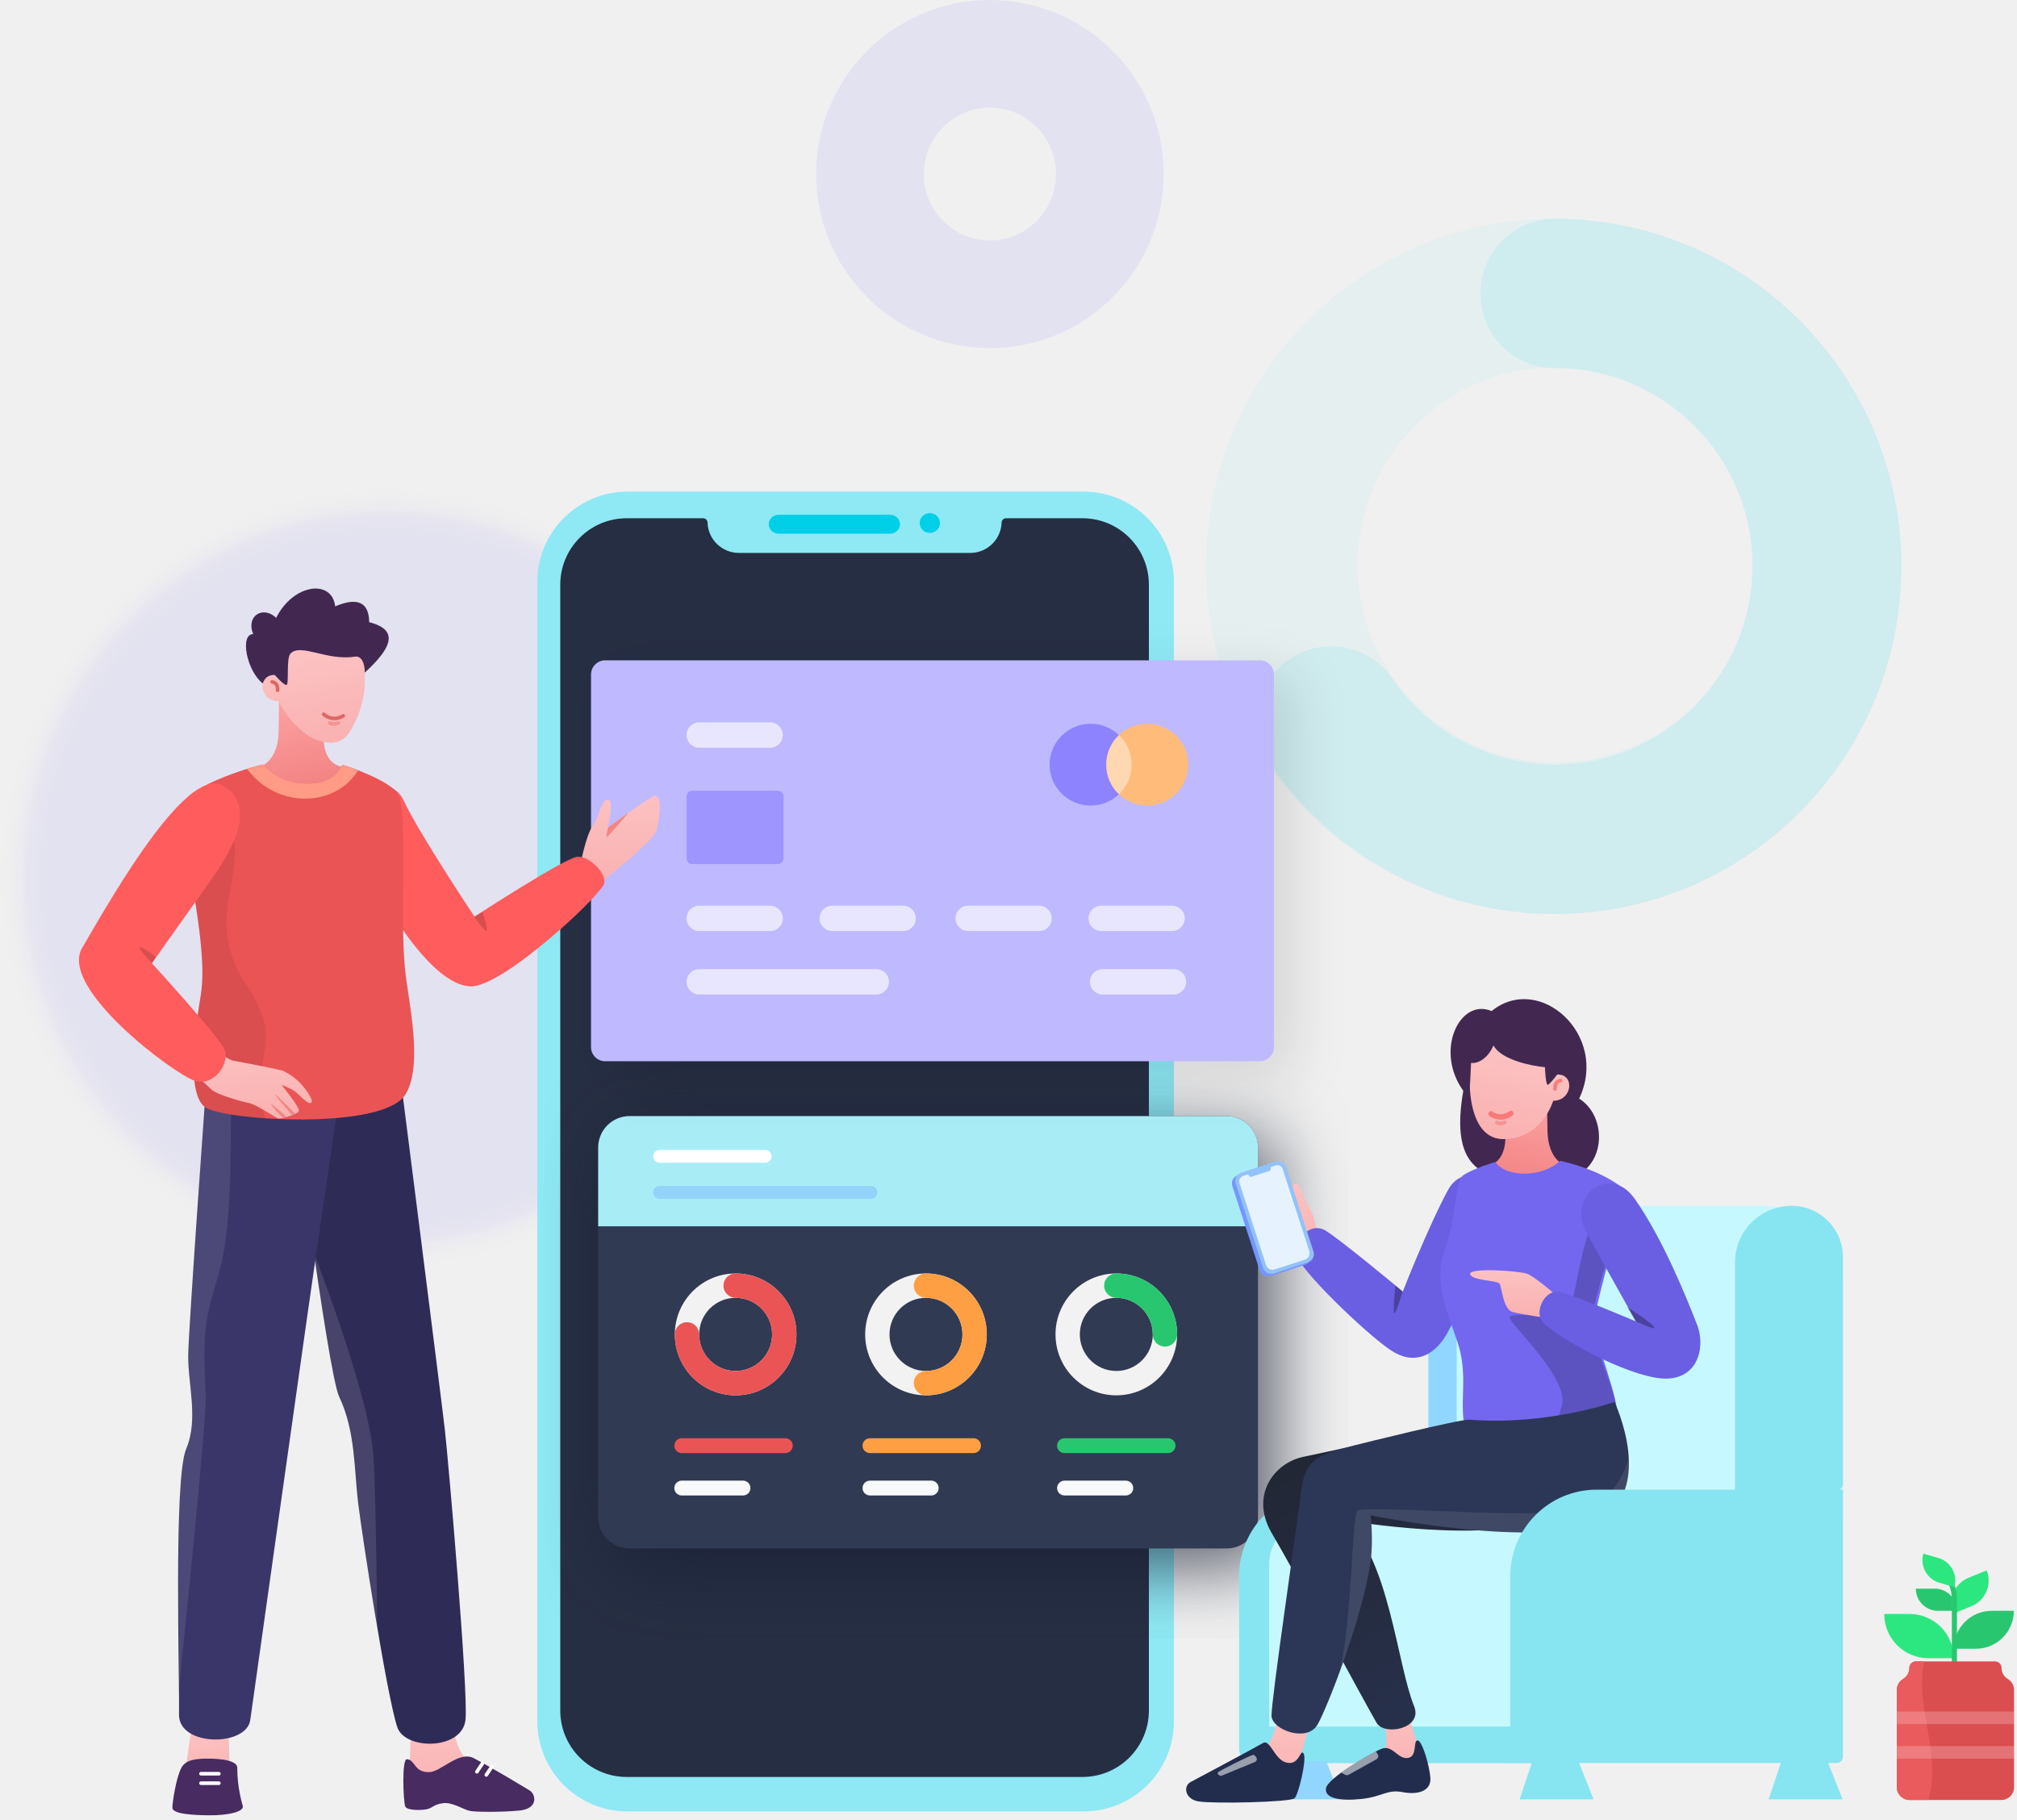
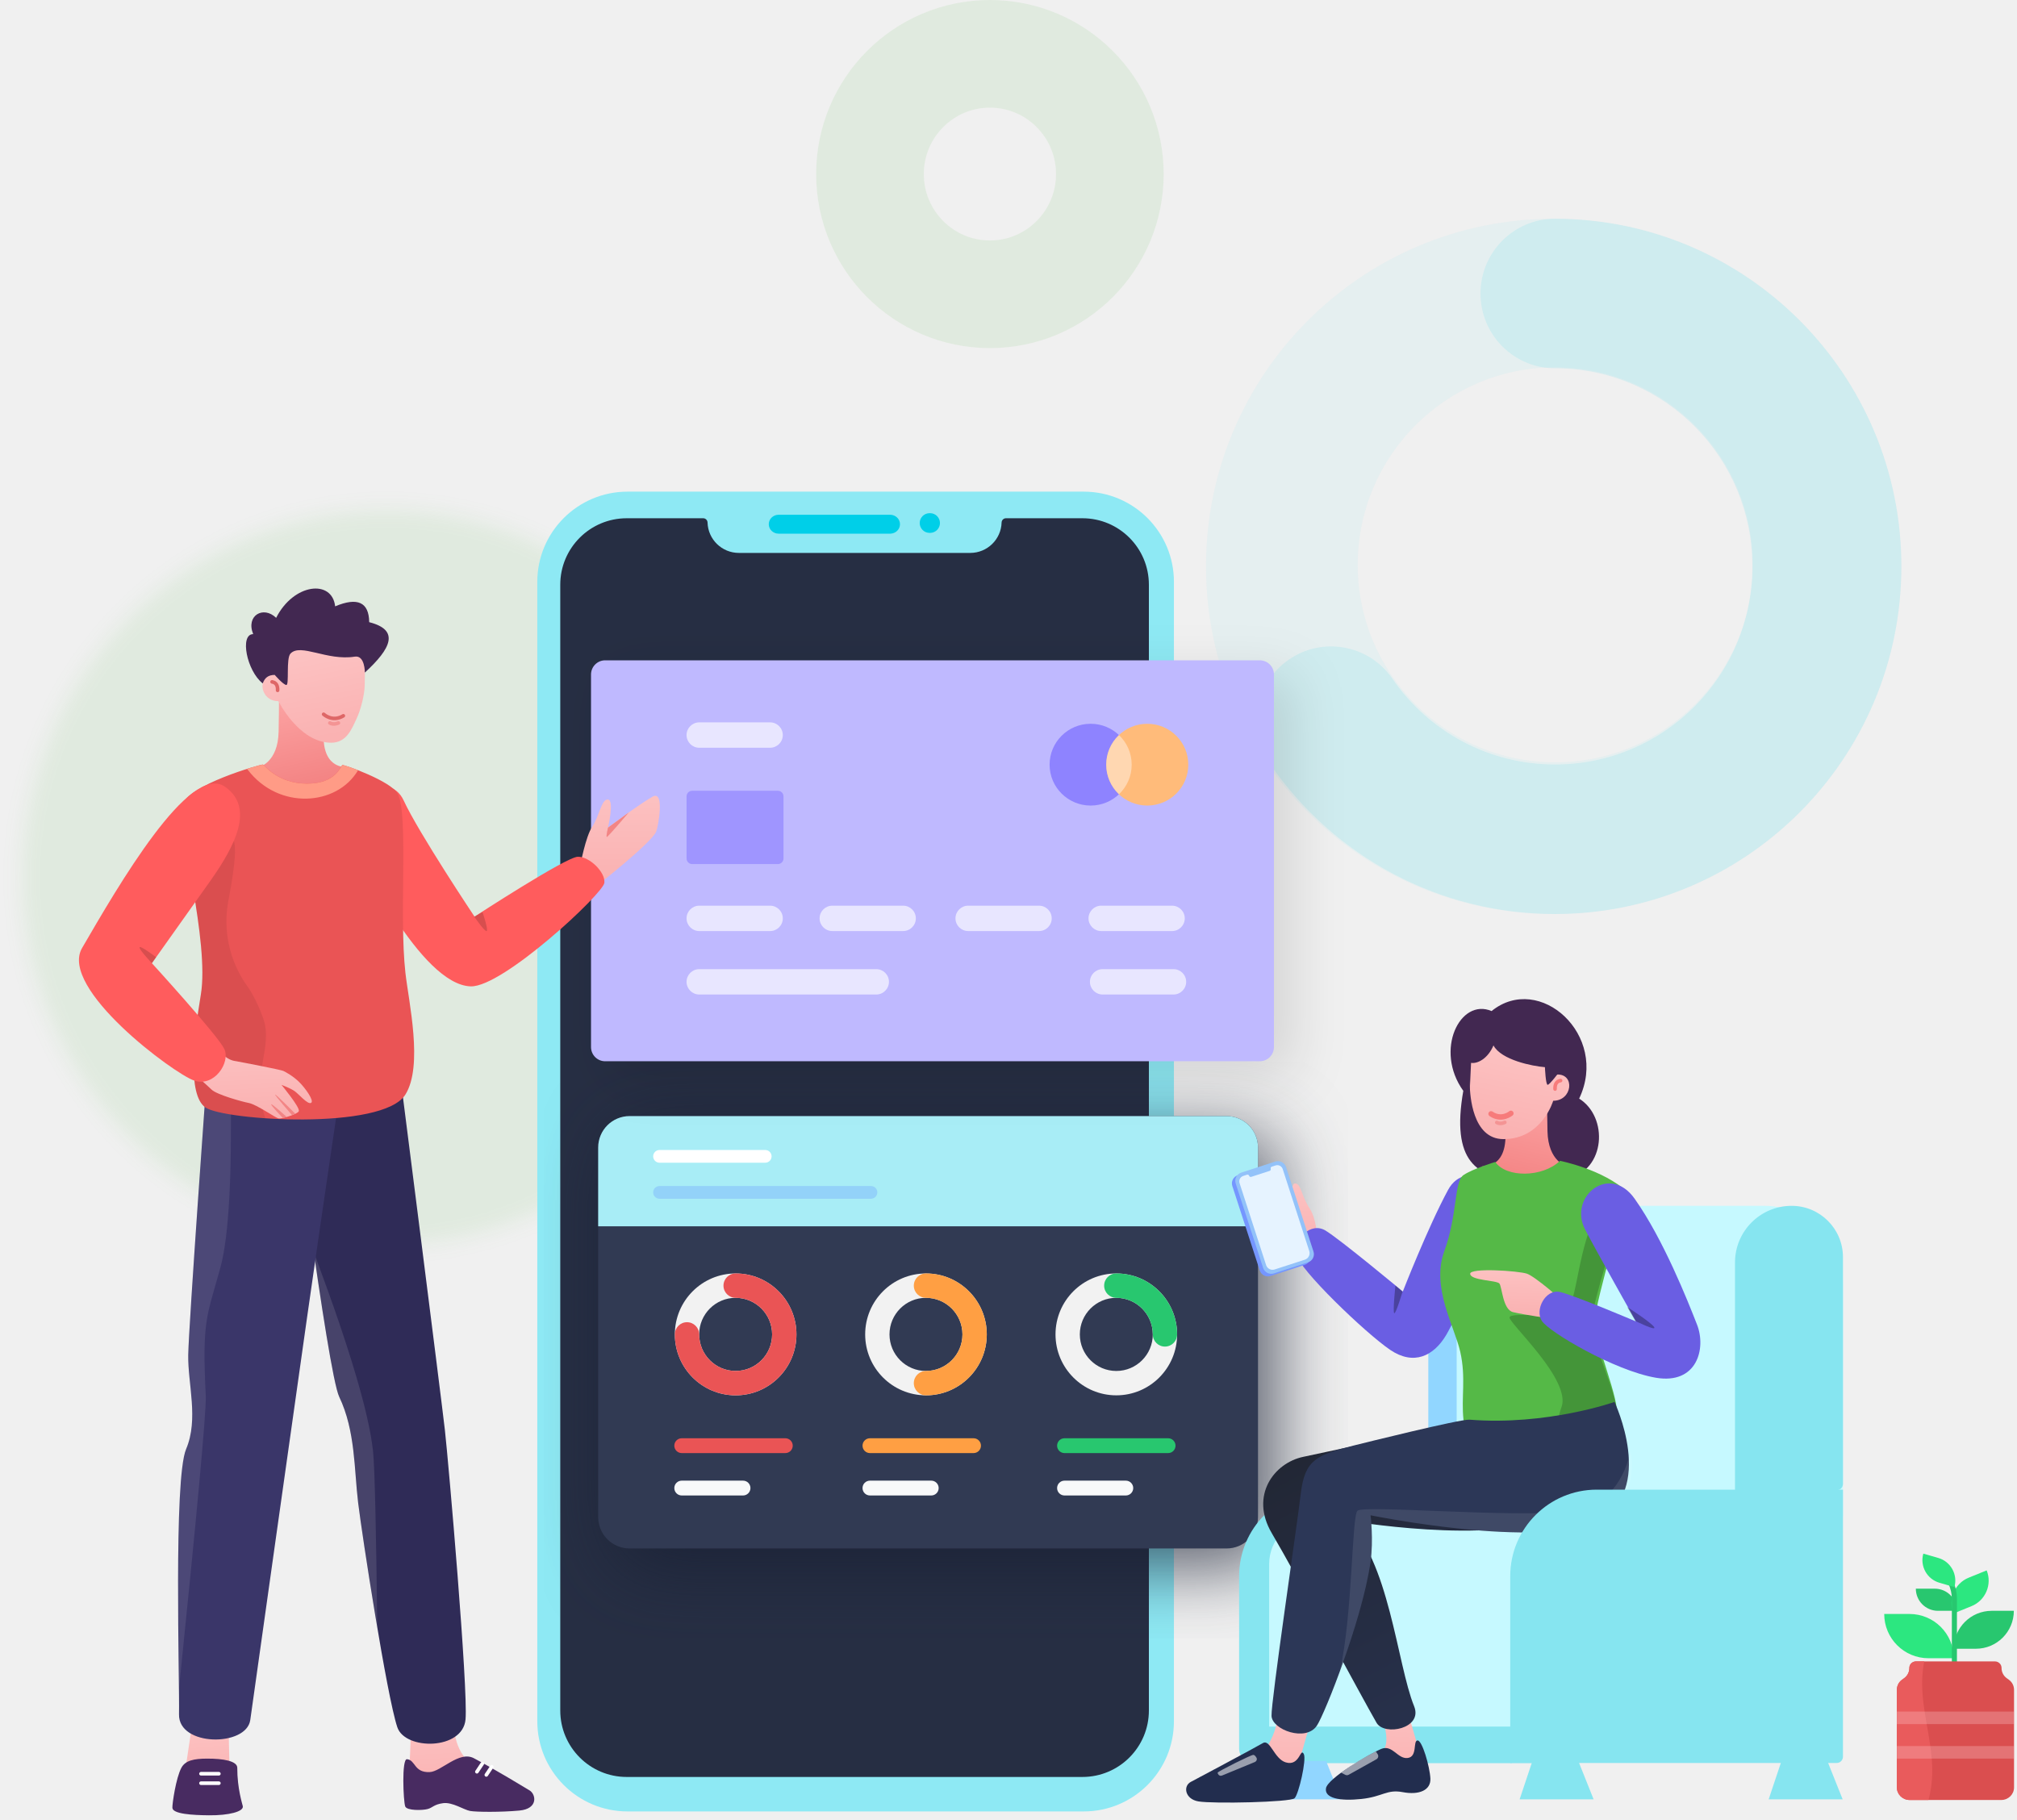
<svg xmlns="http://www.w3.org/2000/svg" width="562" height="507" viewBox="0 0 562 507" fill="none">
  <g id="Illustration">
    <g id="Shape">
      <g id="Oval" opacity="0.1" filter="url(#filter0_f)">
-         <ellipse cx="107.745" cy="244.5" rx="101.745" ry="102.5" fill="#7367F0" />
+         <ellipse cx="107.745" cy="244.5" rx="101.745" ry="102.5" fill="#55b947" />
      </g>
      <path id="Oval_2" opacity="0.05" fill-rule="evenodd" clip-rule="evenodd" d="M336.032 157.826C336.032 104.326 379.404 60.956 432.906 60.956C486.408 60.956 529.78 104.326 529.78 157.826C529.78 211.326 486.408 254.696 432.906 254.696C379.404 254.696 336.032 211.326 336.032 157.826ZM488.389 157.386C488.389 126.988 463.745 102.346 433.347 102.346C402.948 102.346 378.304 126.988 378.304 157.386C378.304 187.784 402.948 212.426 433.347 212.426C463.745 212.426 488.389 187.784 488.389 157.386Z" fill="#00CFE8" />
-       <ellipse id="Oval_3" opacity="0.1" cx="275.822" cy="48.5" rx="33.416" ry="33.5" stroke="#7367F0" stroke-width="30" />
+       <ellipse id="Oval_3" opacity="0.1" cx="275.822" cy="48.5" rx="33.416" ry="33.5" stroke="#55b947" stroke-width="30" />
      <path id="Path" opacity="0.1" d="M433.272 60.956C486.572 60.956 529.78 104.326 529.78 157.826C529.78 211.326 486.572 254.696 433.272 254.696C401.162 254.696 371.688 238.816 353.798 212.796C347.287 203.326 349.657 190.352 359.091 183.817C368.431 177.348 381.193 179.615 387.764 188.849L387.961 189.131C398.182 203.997 414.951 213.032 433.272 213.032C463.647 213.032 488.271 188.315 488.271 157.826C488.271 127.642 464.137 103.116 434.181 102.628L433.272 102.621C421.809 102.621 412.517 93.294 412.517 81.789C412.517 70.283 421.809 60.956 433.272 60.956Z" fill="#00CFE8" />
    </g>
    <g id="Mobile Banking App">
      <g id="Phone3">
        <path id="Rectangle" fill-rule="evenodd" clip-rule="evenodd" d="M149.71 162.137C149.71 148.254 160.964 137 174.847 137H301.957C315.84 137 327.094 148.254 327.094 162.137V479.625C327.094 493.508 315.84 504.762 301.957 504.762H174.847C160.964 504.762 149.71 493.508 149.71 479.625V162.137Z" fill="#8EE9F4" />
        <g id="Group 48">
          <path id="Rectangle_2" fill-rule="evenodd" clip-rule="evenodd" d="M156.107 162.933C156.107 152.703 164.4 144.411 174.629 144.411H195.926C196.585 144.411 197.124 144.935 197.144 145.594V145.594C197.28 150.315 201.147 154.072 205.87 154.072H270.352C275.075 154.072 278.942 150.315 279.079 145.594V145.594C279.098 144.935 279.637 144.411 280.297 144.411H301.593C311.822 144.411 320.115 152.703 320.115 162.933V476.634C320.115 486.863 311.822 495.156 301.593 495.156H174.629C164.4 495.156 156.107 486.863 156.107 476.634V162.933Z" fill="#262E43" />
          <mask id="mask0" mask-type="alpha" maskUnits="userSpaceOnUse" x="156" y="144" width="165" height="352">
            <path id="Rectangle_3" fill-rule="evenodd" clip-rule="evenodd" d="M156.107 162.933C156.107 152.703 164.4 144.411 174.629 144.411H195.926C196.585 144.411 197.124 144.935 197.144 145.594V145.594C197.28 150.315 201.147 154.072 205.87 154.072H270.352C275.075 154.072 278.942 150.315 279.079 145.594V145.594C279.098 144.935 279.637 144.411 280.297 144.411H301.593C311.822 144.411 320.115 152.703 320.115 162.933V476.634C320.115 486.863 311.822 495.156 301.593 495.156H174.629C164.4 495.156 156.107 486.863 156.107 476.634V162.933Z" fill="white" />
          </mask>
          <g mask="url(#mask0)">
            <ellipse id="Oval_4" cx="218.287" cy="357.888" rx="14.067" ry="14.053" fill="#E97EFF" fill-opacity="0.549" />
            <path id="Rectangle_4" fill-rule="evenodd" clip-rule="evenodd" d="M176.086 209.239C176.086 206.692 178.15 204.628 180.697 204.628H296.76C299.307 204.628 301.371 206.692 301.371 209.239V209.239C301.371 211.785 299.307 213.85 296.76 213.85H180.697C178.15 213.85 176.086 211.785 176.086 209.239V209.239Z" fill="#E97EFF" fill-opacity="0.549" />
          </g>
        </g>
        <path id="Path_2" d="M248.017 143.438C249.534 143.438 250.764 144.618 250.764 146.073C250.764 147.496 249.588 148.656 248.118 148.706L248.017 148.708H216.95C215.432 148.708 214.202 147.529 214.202 146.073C214.202 144.65 215.378 143.491 216.849 143.44L216.95 143.438H248.017Z" fill="#00CFE8" />
        <path id="Path_3" d="M259.151 142.999C260.669 142.999 261.899 144.228 261.899 145.744C261.899 147.226 260.723 148.434 259.252 148.487L259.151 148.489H259.007C257.49 148.489 256.26 147.26 256.26 145.744C256.26 144.262 257.436 143.054 258.907 143.001L259.007 142.999H259.151Z" fill="#00CFE8" />
      </g>
      <g id="BoardPieChart">
        <g id="Rectangle_5" filter="url(#filter1_d)">
          <path fill-rule="evenodd" clip-rule="evenodd" d="M166.672 319.757C166.672 314.921 170.592 311 175.429 311H341.763C346.6 311 350.52 314.921 350.52 319.757V422.729C350.52 427.565 346.6 431.486 341.763 431.486H175.429C170.592 431.486 166.672 427.565 166.672 422.729V319.757Z" fill="#313A53" />
        </g>
        <mask id="mask1" mask-type="alpha" maskUnits="userSpaceOnUse" x="166" y="311" width="185" height="121">
          <path id="Rectangle_6" fill-rule="evenodd" clip-rule="evenodd" d="M166.672 319.757C166.672 314.921 170.592 311 175.429 311H341.763C346.6 311 350.52 314.921 350.52 319.757V422.729C350.52 427.565 346.6 431.486 341.763 431.486H175.429C170.592 431.486 166.672 427.565 166.672 422.729V319.757Z" fill="white" />
        </mask>
        <g mask="url(#mask1)">
          <path id="Rectangle_7" fill-rule="evenodd" clip-rule="evenodd" d="M162.547 306.275H355.234V341.712H162.547L162.547 306.275Z" fill="#A8EDF6" />
          <path id="Rectangle_8" opacity="0.366" fill-rule="evenodd" clip-rule="evenodd" d="M181.992 332.262C181.992 331.284 182.785 330.49 183.764 330.49H242.682C243.66 330.49 244.453 331.284 244.453 332.262V332.262C244.453 333.241 243.66 334.034 242.682 334.034H183.764C182.785 334.034 181.992 333.241 181.992 332.262V332.262Z" fill="#6FA3FF" />
          <rect id="Rectangle_9" x="181.992" y="320.45" width="32.998" height="3.544" rx="1.772" fill="white" />
          <rect id="Rectangle_10" x="187.885" y="400.774" width="32.998" height="4.134" rx="2.067" fill="#EA5455" />
          <path id="Rectangle_11" fill-rule="evenodd" clip-rule="evenodd" d="M187.885 414.653C187.885 413.512 188.81 412.586 189.952 412.586H207.031C208.173 412.586 209.098 413.512 209.098 414.653V414.653C209.098 415.795 208.173 416.72 207.031 416.72H189.952C188.81 416.72 187.885 415.795 187.885 414.653V414.653Z" fill="#F8F9FA" />
          <rect id="Rectangle_12" x="240.329" y="400.774" width="32.998" height="4.134" rx="2.067" fill="#FF9F43" />
          <path id="Rectangle_13" fill-rule="evenodd" clip-rule="evenodd" d="M240.329 414.653C240.329 413.512 241.255 412.586 242.396 412.586H259.475C260.617 412.586 261.542 413.512 261.542 414.653V414.653C261.542 415.795 260.617 416.72 259.475 416.72H242.396C241.255 416.72 240.329 415.795 240.329 414.653V414.653Z" fill="#F8F9FA" />
          <rect id="Rectangle_14" x="294.541" y="400.774" width="32.998" height="4.134" rx="2.067" fill="#28C76F" />
          <path id="Rectangle_15" fill-rule="evenodd" clip-rule="evenodd" d="M294.541 414.653C294.541 413.512 295.467 412.586 296.608 412.586H313.687C314.829 412.586 315.754 413.512 315.754 414.653V414.653C315.754 415.795 314.829 416.72 313.687 416.72H296.608C295.467 416.72 294.541 415.795 294.541 414.653V414.653Z" fill="#F8F9FA" />
          <g id="Group 3">
            <path id="Oval_5" fill-rule="evenodd" clip-rule="evenodd" d="M311.04 388.814C320.396 388.814 327.981 381.211 327.981 371.834C327.981 362.456 320.396 354.853 311.04 354.853C301.683 354.853 294.099 362.456 294.099 371.834C294.099 381.211 301.683 388.814 311.04 388.814ZM311.04 382.022C305.426 382.022 300.875 377.46 300.875 371.834C300.875 366.207 305.426 361.645 311.04 361.645C316.654 361.645 321.204 366.207 321.204 371.834C321.204 377.46 316.654 382.022 311.04 382.022Z" fill="#F2F2F2" />
            <path id="Path_4" fill-rule="evenodd" clip-rule="evenodd" d="M327.981 371.834C327.981 362.456 320.396 354.853 311.04 354.853C309.168 354.853 307.651 356.374 307.651 358.249C307.651 360.125 309.168 361.645 311.04 361.645C316.59 361.645 321.101 366.104 321.203 371.642L321.204 371.834C321.204 373.709 322.721 375.23 324.593 375.23C326.464 375.23 327.981 373.709 327.981 371.834Z" fill="#28C76F" />
          </g>
          <g id="Group 4">
            <path id="Oval_6" fill-rule="evenodd" clip-rule="evenodd" d="M258.007 388.814C267.363 388.814 274.948 381.211 274.948 371.834C274.948 362.456 267.363 354.853 258.007 354.853C248.65 354.853 241.065 362.456 241.065 371.834C241.065 381.211 248.65 388.814 258.007 388.814ZM258.007 382.022C252.393 382.022 247.842 377.46 247.842 371.834C247.842 366.207 252.393 361.645 258.007 361.645C263.62 361.645 268.171 366.207 268.171 371.834C268.171 377.46 263.62 382.022 258.007 382.022Z" fill="#F2F2F2" />
            <path id="Path_5" d="M258.006 388.814C267.363 388.814 274.948 381.211 274.948 371.834C274.948 362.456 267.363 354.853 258.006 354.853C256.135 354.853 254.618 356.374 254.618 358.249C254.618 360.125 256.135 361.645 258.006 361.645C263.62 361.645 268.171 366.207 268.171 371.834C268.171 377.396 263.723 381.918 258.197 382.02L258.006 382.022C256.135 382.022 254.618 383.542 254.618 385.418C254.618 387.293 256.135 388.814 258.006 388.814Z" fill="#FF9F43" />
          </g>
          <g id="Group 6">
            <path id="Oval_7" fill-rule="evenodd" clip-rule="evenodd" d="M204.973 388.814C214.33 388.814 221.915 381.211 221.915 371.834C221.915 362.456 214.33 354.853 204.973 354.853C195.617 354.853 188.032 362.456 188.032 371.834C188.032 381.211 195.617 388.814 204.973 388.814ZM204.973 382.022C199.36 382.022 194.809 377.46 194.809 371.834C194.809 366.207 199.36 361.645 204.973 361.645C210.587 361.645 215.138 366.207 215.138 371.834C215.138 377.46 210.587 382.022 204.973 382.022Z" fill="#F2F2F2" />
            <path id="Path_6" fill-rule="evenodd" clip-rule="evenodd" d="M188.032 371.834C188.032 381.211 195.617 388.814 204.973 388.814C214.33 388.814 221.915 381.211 221.915 371.834C221.915 362.456 214.33 354.853 204.973 354.853C203.102 354.853 201.585 356.374 201.585 358.249C201.585 360.125 203.102 361.645 204.973 361.645C210.587 361.645 215.138 366.207 215.138 371.834C215.138 377.46 210.587 382.022 204.973 382.022C199.36 382.022 194.809 377.46 194.809 371.834C194.809 369.958 193.292 368.437 191.42 368.437C189.549 368.437 188.032 369.958 188.032 371.834Z" fill="#EA5455" />
          </g>
        </g>
      </g>
      <g id="VisaCard2">
        <g id="Rectangle_16" filter="url(#filter2_d)">
          <path fill-rule="evenodd" clip-rule="evenodd" d="M168.62 184H351.014C353.192 184 354.958 185.771 354.958 187.955V291.769C354.958 293.953 353.192 295.723 351.014 295.723H168.62C166.442 295.723 164.677 293.953 164.677 291.769V187.955C164.677 185.771 166.442 184 168.62 184Z" fill="#BFB9FF" />
        </g>
        <g id="Group 46">
          <g id="Group 45">
            <g id="Group 43">
              <ellipse id="Oval_8" cx="303.887" cy="213.077" rx="11.437" ry="11.395" fill="#8E83FF" />
              <ellipse id="Oval Copy 10" cx="319.661" cy="213.077" rx="11.437" ry="11.395" fill="#FFBB7A" />
              <path id="Path_7" fill-rule="evenodd" clip-rule="evenodd" d="M311.67 204.925L311.775 204.827C313.961 206.902 315.323 209.831 315.323 213.077C315.323 216.323 313.961 219.252 311.775 221.327C309.587 219.253 308.225 216.323 308.225 213.077C308.225 209.882 309.544 206.994 311.67 204.925L311.775 204.827L311.67 204.925Z" fill="white" fill-opacity="0.416" />
            </g>
            <path id="Rectangle_17" fill-rule="evenodd" clip-rule="evenodd" d="M192.873 220.346H216.732C217.604 220.346 218.31 221.05 218.31 221.918V239.207C218.31 240.075 217.604 240.779 216.732 240.779H192.873C192.002 240.779 191.296 240.075 191.296 239.207V221.918C191.296 221.05 192.002 220.346 192.873 220.346Z" fill="#9F95FF" />
          </g>
          <g id="Group 44">
            <path id="Rectangle_18" fill-rule="evenodd" clip-rule="evenodd" d="M194.845 252.37H214.563C216.524 252.37 218.113 253.953 218.113 255.906C218.113 257.859 216.524 259.443 214.563 259.443H194.845C192.885 259.443 191.296 257.859 191.296 255.906C191.296 253.953 192.885 252.37 194.845 252.37Z" fill="white" fill-opacity="0.647" />
            <path id="Rectangle_19" fill-rule="evenodd" clip-rule="evenodd" d="M194.845 270.052H244.141C246.101 270.052 247.69 271.635 247.69 273.588C247.69 275.541 246.101 277.125 244.141 277.125H194.845C192.885 277.125 191.296 275.541 191.296 273.588C191.296 271.635 192.885 270.052 194.845 270.052Z" fill="white" fill-opacity="0.647" />
            <path id="Rectangle_20" fill-rule="evenodd" clip-rule="evenodd" d="M307.239 270.052H326.957C328.917 270.052 330.506 271.635 330.506 273.588C330.506 275.541 328.917 277.125 326.957 277.125H307.239C305.279 277.125 303.689 275.541 303.689 273.588C303.689 271.635 305.279 270.052 307.239 270.052Z" fill="white" fill-opacity="0.647" />
            <path id="Rectangle_21" fill-rule="evenodd" clip-rule="evenodd" d="M194.845 201.289H214.563C216.524 201.289 218.113 202.872 218.113 204.825C218.113 206.778 216.524 208.362 214.563 208.362H194.845C192.885 208.362 191.296 206.778 191.296 204.825C191.296 202.872 192.885 201.289 194.845 201.289Z" fill="white" fill-opacity="0.647" />
            <path id="Rectangle Copy 38" fill-rule="evenodd" clip-rule="evenodd" d="M231.915 252.37H251.634C253.594 252.37 255.183 253.953 255.183 255.906C255.183 257.859 253.594 259.443 251.634 259.443H231.915C229.955 259.443 228.366 257.859 228.366 255.906C228.366 253.953 229.955 252.37 231.915 252.37Z" fill="white" fill-opacity="0.647" />
            <path id="Rectangle Copy 39" fill-rule="evenodd" clip-rule="evenodd" d="M269.775 252.37H289.493C291.453 252.37 293.042 253.953 293.042 255.906C293.042 257.859 291.453 259.443 289.493 259.443H269.775C267.815 259.443 266.226 257.859 266.226 255.906C266.226 253.953 267.815 252.37 269.775 252.37Z" fill="white" fill-opacity="0.647" />
            <path id="Rectangle Copy 40" fill-rule="evenodd" clip-rule="evenodd" d="M306.845 252.37H326.563C328.524 252.37 330.113 253.953 330.113 255.906C330.113 257.859 328.524 259.443 326.563 259.443H306.845C304.885 259.443 303.296 257.859 303.296 255.906C303.296 253.953 304.885 252.37 306.845 252.37Z" fill="white" fill-opacity="0.647" />
          </g>
        </g>
      </g>
      <g id="Men1.1">
        <g id="LLeg">
          <path id="Path_8" fill-rule="evenodd" clip-rule="evenodd" d="M126.372 479.69C126.372 479.69 126.236 488.374 131.569 491.458C136.901 494.543 145.162 500.274 145.162 500.274L113.735 501.339L114.631 479.612L126.372 479.69Z" fill="url(#paint0_linear)" />
          <path id="Path_9" fill-rule="evenodd" clip-rule="evenodd" d="M113.405 490.205C115.835 490.456 115.304 493.971 119.713 493.8C122.926 493.675 127.937 487.749 132.059 489.944C138.35 493.294 145.727 497.812 147.536 498.887C149.345 499.963 150.06 504.021 144.715 504.519C139.603 504.995 132.704 504.942 130.976 504.627C129.247 504.312 126.041 502.107 123.461 502.459C120.882 502.812 120.588 503.702 119.147 504.095C117.705 504.489 113.354 504.575 112.903 503.36C112.385 501.966 111.866 490.047 113.405 490.205Z" fill="#482B61" />
          <path id="Path_10" fill-rule="evenodd" clip-rule="evenodd" d="M110.969 295.474C110.969 295.474 122.957 389.573 123.959 398.472C124.961 407.371 130.465 470.679 129.712 479.123C128.944 487.723 112.857 487.769 110.699 481.281C107.745 472.4 100.916 428.014 99.787 418.746C98.658 409.477 99.054 398.716 94.516 389.225C91.266 382.43 80.513 297.886 80.513 297.886L110.969 295.474Z" fill="#2F2B57" />
          <path id="Path_11" opacity="0.591" fill-rule="evenodd" clip-rule="evenodd" d="M103.922 404.214L103.965 404.637C104.422 409.552 104.806 425.834 105.116 453.481L104.426 449.352C102.262 436.258 100.34 423.287 99.787 418.746C98.681 409.67 99.038 399.163 94.793 389.82L94.515 389.225C93.085 386.234 90.201 368.185 87.421 348.911L88.294 351.248C97.578 376.216 102.787 393.871 103.922 404.214Z" fill="white" fill-opacity="0.192" />
          <path id="Path 10" d="M134.382 491.454L132.879 493.704" stroke="white" stroke-linecap="round" />
          <path id="Path 10_2" d="M137.007 492.334L135.504 494.584" stroke="white" stroke-linecap="round" />
        </g>
        <g id="RLeg">
          <path id="Path_12" fill-rule="evenodd" clip-rule="evenodd" d="M53.349 481.682L50.536 500.672L64.13 500.604L63.685 481.329L53.349 481.682Z" fill="url(#paint1_linear)" />
          <path id="Path_13" fill-rule="evenodd" clip-rule="evenodd" d="M48.032 503.745C47.986 502.637 49.018 495.451 50.536 492.605C51.638 490.542 54.08 490.058 57.654 490.044C62.264 490.026 66.117 490.723 66.112 492.605C66.096 498.366 67.556 502.796 67.654 503.302C67.943 504.787 63.819 505.896 58.188 505.839C53.578 505.794 48.102 505.473 48.032 503.745Z" fill="#482B61" />
          <path id="Path_14" fill-rule="evenodd" clip-rule="evenodd" d="M95.56 298.563C95.56 298.563 89.327 340.561 85.554 367.134C81.847 393.245 70.868 471.132 69.733 479.285C68.691 486.77 49.68 486.77 49.88 477.705C50.08 468.64 48.32 412.152 51.86 403.789C55.4 395.425 52.318 385.692 52.447 377.567C52.576 369.442 57.667 299.106 57.667 299.106L95.56 298.563Z" fill="#3A3669" />
          <path id="Path_15" opacity="0.462" fill-rule="evenodd" clip-rule="evenodd" d="M61.462 353.024L61.164 354.105C57.556 367.072 56.31 368.241 57.333 388.923L57.343 389.344C57.379 394.547 54.904 421.474 49.919 470.126L49.897 467.101C49.722 447.254 48.991 411.369 51.77 404.014L51.86 403.789C55.4 395.425 52.318 385.692 52.446 377.567C52.576 369.442 57.667 299.106 57.667 299.106L64.17 299.012L64.236 302.234C64.704 327.396 63.779 344.326 61.462 353.024V353.024Z" fill="white" fill-opacity="0.192" />
          <path id="Path 9" d="M56.007 494.256H60.983" stroke="white" stroke-linecap="round" />
          <path id="Path 9_2" d="M56.007 496.894H60.983" stroke="white" stroke-linecap="round" />
        </g>
        <g id="Head">
          <path id="Path_16" fill-rule="evenodd" clip-rule="evenodd" d="M72.242 213.711C72.242 213.711 77.449 212.483 77.63 203.907C77.811 195.331 77.684 192.404 77.684 192.404L90.029 192.196C90.029 192.196 90.154 201.754 90.155 205.21C90.16 214.495 96.597 213.711 96.597 213.711C96.597 213.711 95.259 221.24 84.866 221.827C76.751 222.287 72.242 213.711 72.242 213.711Z" fill="url(#paint2_linear)" />
          <g id="Head1">
            <path id="Path_17" fill-rule="evenodd" clip-rule="evenodd" d="M76.552 188.069C71.435 187.87 72.269 195.399 77.585 195.389C77.585 195.389 83.297 206.933 92.265 206.963C96.585 206.977 97.996 203.11 99.291 200.395C100.586 197.68 101.536 193.619 101.615 191.132C101.7 188.481 101.711 179.77 101.711 179.77L76.352 179.759L76.552 188.069Z" fill="url(#paint3_linear)" />
            <path id="Path_18" d="M91.906 201.462C92.673 201.885 93.585 201.781 94.292 201.462" stroke="#F49494" stroke-linecap="round" />
            <path id="Path 8" d="M77.349 192.367C77.401 191.159 77.035 190.2 75.81 190.008" stroke="#DE6767" stroke-linecap="round" />
            <path id="Path_19" fill-rule="evenodd" clip-rule="evenodd" d="M76.551 188.069C76.551 188.069 78.904 190.799 79.774 190.874C80.645 190.949 79.653 183.487 80.934 182.128C83.75 179.14 91.107 184.216 98.844 182.976C101.71 182.517 101.659 187.415 101.659 187.415C108.892 180.786 111.514 175.557 102.871 173.373C102.802 167.763 99.591 166.355 93.382 168.957C92.552 161.378 81.824 162.522 76.941 172.164C73.407 168.707 68.439 171.498 70.547 176.699C66.741 176.699 68.724 186.925 73.21 190.439C73.745 188.904 74.723 188.069 76.551 188.069Z" fill="#422851" />
            <path id="Path_20" d="M90.171 199.031C90.171 199.031 92.607 201.335 95.666 199.459" stroke="#DE6767" stroke-linecap="round" />
          </g>
        </g>
        <g id="LArm">
          <g id="Group 3_2">
            <path id="Path_21" fill-rule="evenodd" clip-rule="evenodd" d="M161.671 241.247C161.671 241.247 163.135 233.107 165.072 230.255C167.01 227.403 167.574 222.61 169.402 222.786C171.23 222.963 169.399 230.614 169.399 230.614C169.399 230.614 177.923 224.219 181.79 222.015C185.319 220.006 183.383 230.404 182.831 231.729C181.518 234.885 166.322 246.793 166.322 246.793C166.322 246.793 162.003 241.971 161.671 241.247Z" fill="url(#paint4_linear)" />
            <path id="Path_22" fill-rule="evenodd" clip-rule="evenodd" d="M169.4 230.614C169.4 230.614 168.77 233.231 169.084 233.231C169.399 233.231 175.184 226.405 175.184 226.405L169.4 230.614Z" fill="#F28585" />
          </g>
          <path id="Path_23" fill-rule="evenodd" clip-rule="evenodd" d="M112.464 223.029C116.632 232.068 132.22 255.423 132.22 255.423C132.22 255.423 157.765 238.768 161.016 238.734C164.266 238.699 168.68 243.012 168.402 245.989C168.125 248.966 140.156 275.074 131.186 274.854C117.238 274.512 99.747 238.241 97.951 233.393C93.141 220.407 108.398 214.213 112.464 223.029Z" fill="#FF5C5D" />
          <path id="Path 5" fill-rule="evenodd" clip-rule="evenodd" d="M132.128 255.406C132.128 255.406 135.078 259.727 135.606 259.444C136.135 259.16 134.447 254.161 134.447 254.161L132.128 255.406Z" fill="black" fill-opacity="0.16" />
        </g>
        <g id="Body">
          <path id="Path_24" fill-rule="evenodd" clip-rule="evenodd" d="M50.768 224.475C49.459 230.751 58.422 262.381 55.956 277.178C54.006 288.882 52.144 304.996 57.199 308.573C62.345 312.216 106.644 315.108 112.959 304.996C117.968 296.973 113.867 279.182 112.959 271.066C111.147 254.875 113.883 226.894 110.809 221.171C108.902 217.621 95.902 213.043 95.413 213.185C94.925 213.327 93.777 218.357 85.557 218.357C77.337 218.357 73.707 213.185 73.265 213.043C72.823 212.901 51.952 218.798 50.768 224.475Z" fill="#EA5455" />
          <path id="Path_25" fill-rule="evenodd" clip-rule="evenodd" d="M73.244 213.041L73.265 213.043C73.707 213.185 77.337 218.357 85.557 218.357C93.777 218.357 94.925 213.327 95.413 213.185C95.59 213.134 97.396 213.697 99.722 214.606L99.712 214.713C93.836 224.579 77.677 225.795 69.04 214.507L68.845 214.246L69.808 213.947C71.573 213.411 72.835 213.088 73.178 213.045L73.244 213.041Z" fill="#FF9B86" />
          <path id="Path_26" fill-rule="evenodd" clip-rule="evenodd" d="M50.796 228.834L51.52 228.935C59.204 230.034 63.71 231.773 65.039 234.152C65.911 235.712 65.506 240.991 63.823 249.988L63.644 250.932C62.083 259.088 63.868 267.524 68.58 274.33L68.845 274.707C70.439 276.936 71.908 279.872 73.252 283.514C76.372 291.962 69.737 299.081 73.939 311.649L73.081 311.586C65.27 310.988 58.953 309.815 57.199 308.573C52.144 304.996 54.006 288.882 55.956 277.179C58.054 264.588 51.878 239.811 50.796 228.834Z" fill="black" fill-opacity="0.067" />
        </g>
        <g id="Rarm">
          <g id="Group 2">
            <path id="Path_27" fill-rule="evenodd" clip-rule="evenodd" d="M59.774 291.701C59.774 291.701 62.723 295.18 65.24 295.613C67.757 296.046 78.291 298.106 78.934 298.411C79.542 298.7 81.62 299.794 83.397 301.549C84.937 303.07 87.6 306.677 86.707 307.297C85.752 307.961 83.175 304.708 81.882 303.904C80.526 303.061 78.442 302.314 78.442 302.314C78.442 302.314 83.597 308.533 83.269 309.619C83.03 310.412 78.646 311.767 77.709 311.665C76.772 311.563 71.607 307.782 69.285 307.341C67.675 307.037 60.466 305.084 58.946 303.618C57.425 302.151 54.006 299.174 54.006 299.174L59.774 291.701Z" fill="url(#paint5_linear)" />
            <path id="Path_28" fill-rule="evenodd" clip-rule="evenodd" d="M82.275 310.34C82.275 310.34 76.88 304.905 76.655 304.997C76.43 305.09 81.356 310.719 81.356 310.719L82.275 310.34Z" fill="#F28585" />
            <path id="Path_29" fill-rule="evenodd" clip-rule="evenodd" d="M79.871 311.233C79.871 311.233 75.829 307.53 75.565 307.709C75.301 307.887 78.802 311.535 78.802 311.535L79.871 311.233Z" fill="#F28585" />
          </g>
          <path id="Path_30" fill-rule="evenodd" clip-rule="evenodd" d="M62.706 219.232C71.036 225.093 65.471 235.748 58.56 245.521C52.105 254.65 42.321 268.401 42.321 268.401C42.321 268.401 60.718 288.554 62.496 292.282C64.273 296.011 59.734 303.014 54.093 301.101C48.45 299.189 16.343 275.404 22.872 264.164C32.845 246.995 52.868 212.309 62.706 219.232Z" fill="#FF5C5D" />
          <path id="Path 6" fill-rule="evenodd" clip-rule="evenodd" d="M42.321 268.401C42.321 268.401 38.546 264.407 38.898 263.945C39.251 263.482 43.506 266.747 43.506 266.747L42.321 268.401Z" fill="black" fill-opacity="0.16" />
        </g>
      </g>
      <g id="Group 7">
        <path id="Rectangle_22" fill-rule="evenodd" clip-rule="evenodd" d="M345.257 439.204C345.257 425.888 356.052 415.093 369.368 415.093L437.966 415.093V487.26C437.966 489.469 436.175 491.26 433.966 491.26H349.257C347.048 491.26 345.257 489.469 345.257 487.26L345.257 439.204Z" fill="#86E5F0" />
        <path id="Rectangle_23" fill-rule="evenodd" clip-rule="evenodd" d="M353.633 476.224L421.269 476.224V491.26H353.633L353.633 476.224Z" fill="#86E5F0" />
        <path id="Path_31" fill-rule="evenodd" clip-rule="evenodd" d="M439.769 490.715L444.035 501.401H423.41L426.984 490.715H439.769Z" fill="#86E5F0" />
        <path id="Path_32" fill-rule="evenodd" clip-rule="evenodd" d="M369.497 490.715L373.764 501.401H353.139L356.713 490.715H369.497Z" fill="#91D6FF" />
        <path id="Path_33" fill-rule="evenodd" clip-rule="evenodd" d="M509.161 490.715L513.428 501.401H492.803L496.377 490.715H509.161Z" fill="#86E5F0" />
        <path id="Rectangle_24" fill-rule="evenodd" clip-rule="evenodd" d="M397.97 360.481C397.97 347.368 408.449 336.659 421.558 336.375L438.492 336.008V422.277H397.97L397.97 360.481Z" fill="#91D6FF" />
        <path id="Rectangle_25" fill-rule="evenodd" clip-rule="evenodd" d="M405.875 360.119C405.875 346.803 416.67 336.008 429.986 336.008H491.667C503.729 336.008 513.507 345.786 513.507 357.848V422.288C513.507 423.253 512.725 424.035 511.76 424.035H405.875L405.875 360.119Z" fill="#C6F9FF" />
        <path id="Rectangle_26" fill-rule="evenodd" clip-rule="evenodd" d="M483.427 351.792C483.427 343.074 490.493 336.008 499.21 336.008V336.008C507.106 336.008 513.507 342.409 513.507 350.305V413.499C513.507 414.464 512.725 415.246 511.76 415.246H483.427V351.792Z" fill="#86E5F0" />
        <path id="Rectangle_27" fill-rule="evenodd" clip-rule="evenodd" d="M353.633 435.799C353.633 428.84 359.274 423.199 366.233 423.199H433.69V481.124H353.633V435.799Z" fill="#C6F9FF" />
        <g id="Wom1.4">
          <g id="Head_2">
            <path id="Path_34" fill-rule="evenodd" clip-rule="evenodd" d="M436.719 328.514C447.465 326.01 448.172 311.252 440.003 306.133C448.428 288.461 428.945 270.915 415.599 281.736C406.85 277.989 399.579 292.611 407.72 303.968C404.307 323.468 411.254 328.509 423.777 328.723L436.719 328.514Z" fill="#422851" />
            <path id="Path_35" fill-rule="evenodd" clip-rule="evenodd" d="M436.585 324.989C436.585 324.989 431.358 323.762 431.176 315.192C430.995 306.622 431.122 303.696 431.122 303.696L419.608 303.488C419.608 303.488 419.483 313.039 419.481 316.494C419.476 325.773 413.015 324.989 413.015 324.989C413.015 324.989 414.358 332.513 424.791 333.1C432.937 333.559 436.585 324.989 436.585 324.989Z" fill="url(#paint6_linear)" />
            <path id="Path_36" fill-rule="evenodd" clip-rule="evenodd" d="M433.807 299.417C438.944 299.218 438.106 306.741 432.77 306.731C432.77 306.731 429.671 317.419 418.912 317.419C410.173 317.419 409.605 304.962 409.526 302.477C409.44 299.828 409.43 291.123 409.43 291.123L434.007 291.112L433.807 299.417Z" fill="url(#paint7_linear)" />
            <path id="Path_37" d="M420.985 310.239C420.985 310.239 418.423 312.41 415.454 310.377" stroke="#F77B7B" stroke-width="1.5" stroke-linecap="round" />
            <path id="Path_38" d="M419.294 312.753C418.497 313.121 417.729 313.148 417.044 312.781" stroke="#F49494" stroke-linecap="round" />
            <path id="Path 8_2" d="M433.284 303.463C433.231 302.256 433.599 301.297 434.829 301.105" stroke="#F77B7B" stroke-linecap="round" />
            <path id="Path_39" fill-rule="evenodd" clip-rule="evenodd" d="M434.62 298.487C434.62 298.487 431.805 302.267 431.234 302.287C430.664 302.307 430.464 297.371 430.464 297.371C427.011 297.107 418.271 295.366 416.128 291.309C414.63 294.888 411.766 296.478 409.884 296.173L409.527 303.778L408.649 288.489H435.309L434.62 298.487Z" fill="#422851" />
          </g>
          <g id="LLeg_2">
            <path id="Path_40" fill-rule="evenodd" clip-rule="evenodd" d="M383.979 476.119C383.979 476.119 388.587 485.431 384.809 488.365C381.026 491.3 371.033 496.801 371.033 496.801L397.508 495.136L391.623 474.826L383.979 476.119Z" fill="url(#paint8_linear)" />
            <path id="Path_41" fill-rule="evenodd" clip-rule="evenodd" d="M394.947 484.981C393.64 485.134 395.035 489.535 392.207 489.87C389.383 490.204 388.011 486.034 384.808 487.356C381.604 488.678 369.92 495.513 369.46 498.307C368.994 501.1 373.347 501.922 379.317 501.291C385.287 500.66 386.387 498.535 390.869 499.391C395.345 500.247 398.699 498.883 398.551 495.61C398.403 492.338 396.253 484.828 394.947 484.981Z" fill="#222D4E" />
            <path id="Path 14" fill-rule="evenodd" clip-rule="evenodd" d="M383.346 488.034L383.856 488.799C384.18 489.285 384.021 489.943 383.511 490.227L375.781 494.543C375.491 494.706 375.138 494.713 374.841 494.562L373.672 493.968C375.597 492.573 377.172 491.524 378.912 490.495C380.248 489.704 381.727 488.889 383.346 488.034Z" fill="white" fill-opacity="0.541" />
            <path id="Path_42" fill-rule="evenodd" clip-rule="evenodd" d="M423.859 394.043C415.844 394.402 371.235 404.274 363.13 405.951C355.026 407.628 348.174 416.704 354.354 427.213C361.295 439.01 379.205 472.514 383.554 480.066C385.706 483.805 396.564 481.709 394.014 475.434C389.259 463.738 387.051 434.356 374.929 423.643C374.929 423.643 415.695 430.742 433.304 422.61C446.102 416.699 443.207 393.178 423.859 394.043Z" fill="url(#paint9_linear)" />
          </g>
          <g id="LArm_2">
            <path id="Path_43" fill-rule="evenodd" clip-rule="evenodd" d="M367.069 346.62C367.069 346.62 367.159 340.095 364.878 336.684C362.597 333.274 362.506 329.652 360.78 329.77C359.053 329.889 360.763 338.309 360.763 338.309C360.763 338.309 358.572 337.471 356.999 336.412C355.425 335.353 350.653 330.131 349.538 331.057C347.647 332.633 350.693 341.527 352.351 343.305C354.015 345.083 363.106 350.932 363.106 350.932L367.069 346.62Z" fill="url(#paint10_linear)" />
            <path id="Path_44" fill-rule="evenodd" clip-rule="evenodd" d="M416.324 342.71C412.596 351.363 405.769 367.258 402.955 372C399.428 377.939 393.866 380.556 387.354 376.149C380.512 371.519 361.671 353.46 361.119 349.369C360.572 345.279 365.183 340.37 369.355 342.912C373.528 345.453 390.866 359.89 390.866 359.89C390.866 359.89 397.863 341.943 403.492 331.546C408.366 322.551 421.999 329.556 416.324 342.71Z" fill="#6A5EE3" />
            <path id="Path_45" fill-rule="evenodd" clip-rule="evenodd" d="M390.793 359.899C390.793 359.899 388.914 366.277 388.474 365.908C388.035 365.538 388.81 358.232 388.81 358.232L390.793 359.899Z" fill="black" fill-opacity="0.303" />
          </g>
          <g id="PhoneMini4">
            <g id="Group 3_3">
              <path id="Rectangle_28" d="M343.366 330.492C342.956 329.231 343.646 327.877 344.907 327.468L354.376 324.391C355.637 323.981 356.991 324.671 357.4 325.932L365.043 349.452C365.452 350.713 364.762 352.067 363.502 352.477L354.032 355.553C352.772 355.963 351.418 355.273 351.008 354.013L343.366 330.492Z" fill="#7596FF" />
              <rect id="Rectangle_29" x="343.561" y="327.497" width="14.757" height="29.531" rx="2.4" transform="rotate(-18 343.561 327.497)" fill="#93C2F9" />
              <path id="Rectangle_30" d="M346.395 327.685L347.46 327.339C347.677 327.268 347.908 327.366 348.012 327.56L348.045 327.637C348.124 327.881 348.387 328.015 348.63 327.936L353.763 326.268C353.98 326.198 354.109 325.983 354.08 325.764L354.061 325.683C353.982 325.438 354.115 325.176 354.359 325.097L355.418 324.753C356.205 324.497 357.047 324.894 357.36 325.645L357.406 325.767V325.767L364.806 348.613C365.128 349.611 364.582 350.681 363.587 351.006L355.166 353.742C354.213 354.053 353.193 353.567 352.822 352.652L352.776 352.524C352.775 352.524 352.775 352.523 352.777 352.522L345.378 329.681C345.108 328.849 345.563 327.955 346.395 327.685Z" fill="#E6F3FF" />
            </g>
          </g>
          <g id="Body_2">
-             <path id="Path_46" fill-rule="evenodd" clip-rule="evenodd" d="M453.585 332.284C453.585 332.284 444.6 362.387 444.334 368.085C444.068 373.784 451.683 390.533 450.386 394.766C447.397 404.548 409.233 408.761 407.775 395.601C407.095 389.463 408.51 383.955 406.879 376.723C405.254 369.492 398.723 358.745 402.428 348.642C406.132 338.538 405.139 329.191 407.789 327.424C410.439 325.657 416.632 323.781 416.632 323.781C419.644 328.216 429.812 328.151 434.664 323.468C434.664 323.468 446.718 325.808 453.585 332.284Z" fill="#7367F0" />
+             <path id="Path_46" fill-rule="evenodd" clip-rule="evenodd" d="M453.585 332.284C453.585 332.284 444.6 362.387 444.334 368.085C444.068 373.784 451.683 390.533 450.386 394.766C447.397 404.548 409.233 408.761 407.775 395.601C407.095 389.463 408.51 383.955 406.879 376.723C405.254 369.492 398.723 358.745 402.428 348.642C406.132 338.538 405.139 329.191 407.789 327.424C410.439 325.657 416.632 323.781 416.632 323.781C419.644 328.216 429.812 328.151 434.664 323.468C434.664 323.468 446.718 325.808 453.585 332.284Z" fill="#55b947" />
            <path id="Path_47" fill-rule="evenodd" clip-rule="evenodd" d="M445.534 337.16C439.545 346.67 439.563 363.228 436.346 365.396C433.13 367.565 420.61 365.437 420.61 367.154C420.61 368.871 437.911 384.61 435.071 392.133C433.584 396.073 433.987 399.597 436.281 402.707L437.03 402.543C443.847 401.002 449.327 398.234 450.386 394.766C451.683 390.533 443.19 373.784 443.456 368.085C443.682 363.248 450.823 340.826 452.977 334.159C451.223 331.064 448.743 332.064 445.534 337.16Z" fill="black" fill-opacity="0.199" />
          </g>
          <g id="RArm">
            <path id="Path_48" fill-rule="evenodd" clip-rule="evenodd" d="M435.32 362.39C435.32 362.39 427.752 355.688 425.436 354.911C423.119 354.133 409.551 353.199 409.637 354.956C409.734 356.839 417.021 356.73 417.776 357.657C418.531 358.583 418.703 364.914 421.557 365.624C424.406 366.335 432.946 367.561 432.946 367.561L435.32 362.39Z" fill="url(#paint11_linear)" />
            <path id="Path_49" fill-rule="evenodd" clip-rule="evenodd" d="M455.454 334.014C463.427 345.273 470.234 362.424 472.847 369.111C475.46 375.798 472.824 385.883 461.335 383.903C449.865 381.928 431.617 371.198 429.598 368.068C427.579 364.938 430.646 359.242 434.509 359.987C438.087 360.677 455.838 368.229 455.838 368.229C455.838 368.229 444.418 347.976 441.63 342.546C436.972 333.479 448.431 324.093 455.454 334.014Z" fill="#6A5EE3" />
            <path id="Path_50" fill-rule="evenodd" clip-rule="evenodd" d="M455.658 368.091C455.658 368.091 461.639 371.064 460.91 369.817C460.18 368.57 453.376 364.189 453.376 364.189L455.658 368.091Z" fill="black" fill-opacity="0.303" />
          </g>
          <g id="RLeg_2">
            <path id="Path_51" fill-rule="evenodd" clip-rule="evenodd" d="M356.139 476.493C356.139 476.493 356.278 487.453 347.252 491.551C338.231 495.648 331.804 495.402 332.622 498.57C333.44 501.737 356.92 501.609 359.112 499.132C360.981 497.024 365.045 477.399 366.164 478.9L356.139 476.493Z" fill="url(#paint12_linear)" />
            <path id="Path_52" fill-rule="evenodd" clip-rule="evenodd" d="M363.281 488.761C362.273 486.813 362.209 492.295 358.234 491.087C355.007 490.106 353.904 484.495 351.865 485.724C349.827 486.953 331.88 496.482 331.778 496.539C329.568 497.73 330.186 501.338 333.918 501.968C338.065 502.667 359.551 502.196 360.704 501.09C361.857 499.984 364.089 490.324 363.281 488.761Z" fill="#222D4E" />
            <path id="Path 14_2" fill-rule="evenodd" clip-rule="evenodd" d="M349.211 489.001C349.534 489.001 349.844 489.375 350.079 489.765C350.358 490.228 350.106 490.8 349.607 491.006L340.52 494.75C340.179 494.89 339.78 494.84 339.543 494.558C339.366 494.346 339.217 494.097 339.301 493.923C339.476 493.557 348.534 489.001 349.211 489.001Z" fill="white" fill-opacity="0.541" />
            <path id="Path_53" fill-rule="evenodd" clip-rule="evenodd" d="M449.852 390.655C449.852 390.655 461.504 415.278 445.129 423.733C429.293 431.91 381.884 422.239 381.884 422.239C381.884 422.239 382.731 429.064 381.884 435.15C379.672 451.047 369.149 477.532 366.923 480.86C363.844 485.462 354.465 481.991 354.289 478.159C354.112 474.327 361.359 425.387 362.461 416.054C363.557 406.721 367.018 405.365 377.127 402.814C379.45 402.228 406.914 395.398 409.43 395.597C431.048 397.308 449.852 390.655 449.852 390.655Z" fill="#2C3757" />
            <path id="Path_54" opacity="0.462" fill-rule="evenodd" clip-rule="evenodd" d="M437.078 421.192C421.4 422.95 379.892 419.326 378.225 420.973C376.633 422.545 376.899 449.892 373.328 465.721L373.871 464.226C377.229 454.895 380.716 443.546 381.884 435.15C382.731 429.063 381.884 422.239 381.884 422.239L383.796 422.609C392.807 424.303 431.193 430.929 445.129 423.733C452.68 419.834 455.761 413.357 454.373 404.302C451.982 414.537 446.217 420.167 437.078 421.192Z" fill="white" fill-opacity="0.192" />
          </g>
        </g>
        <path id="Rectangle_31" fill-rule="evenodd" clip-rule="evenodd" d="M420.798 439.204C420.798 425.888 431.593 415.093 444.909 415.093L513.507 415.093V489.512C513.507 490.477 512.725 491.26 511.76 491.26H420.798L420.798 439.204Z" fill="#86E5F0" />
      </g>
      <g id="Group 80">
        <path id="Rectangle_32" d="M525.002 449.738H532.049C538.86 449.738 544.382 455.26 544.382 462.071V462.071H537.335C530.524 462.071 525.002 456.55 525.002 449.738V449.738Z" fill="#2CE780" />
        <path id="Rectangle_33" d="M533.812 442.69H539.097C542.502 442.69 545.263 445.451 545.263 448.857V448.857H539.978C536.572 448.857 533.812 446.096 533.812 442.69V442.69Z" fill="#28C76F" />
        <path id="Rectangle_34" d="M561.119 448.857H554.953C549.115 448.857 544.382 453.59 544.382 459.428V459.428H550.548C556.386 459.428 561.119 454.695 561.119 448.857V448.857Z" fill="#28C76F" />
        <path id="Rectangle_35" fill-rule="evenodd" clip-rule="evenodd" d="M553.551 437.592L548.535 439.628C544.618 441.218 542.726 445.676 544.303 449.598V449.598L549.319 447.561C553.235 445.971 555.127 441.513 553.551 437.592V437.592Z" fill="#2CE780" />
        <path id="Path_55" fill-rule="evenodd" clip-rule="evenodd" d="M540.651 436.524C543.407 438.271 545.155 441.594 545.258 445.242L545.263 445.585V471.762H543.849V445.585C543.849 442.516 542.461 439.686 540.213 438.134L539.978 437.978L540.651 436.524Z" fill="#28C76F" />
        <g id="Group 84">
          <path id="Rectangle_36" fill-rule="evenodd" clip-rule="evenodd" d="M533.863 462.952H555.838C556.865 462.952 557.697 463.767 557.697 464.773V464.825C557.697 465.937 558.237 466.982 559.152 467.641L559.721 468.051C560.636 468.71 561.176 469.755 561.176 470.867V498.077C561.176 500.008 559.578 501.573 557.608 501.573H532.094C530.123 501.573 528.525 500.008 528.525 498.077V470.867C528.525 469.755 529.066 468.71 529.98 468.051L530.55 467.641C531.403 467.026 531.931 466.074 531.997 465.046L532.005 464.773C532.005 463.767 532.837 462.952 533.863 462.952Z" fill="#DA4E4F" />
          <mask id="mask2" mask-type="alpha" maskUnits="userSpaceOnUse" x="528" y="462" width="34" height="40">
            <path id="Rectangle_37" fill-rule="evenodd" clip-rule="evenodd" d="M533.863 462.952H555.838C556.865 462.952 557.697 463.767 557.697 464.773V464.825C557.697 465.937 558.237 466.982 559.152 467.641L559.721 468.051C560.636 468.71 561.176 469.755 561.176 470.867V498.077C561.176 500.008 559.578 501.573 557.608 501.573H532.094C530.123 501.573 528.525 500.008 528.525 498.077V470.867C528.525 469.755 529.066 468.71 529.98 468.051L530.55 467.641C531.403 467.026 531.931 466.074 531.997 465.046L532.005 464.773C532.005 463.767 532.837 462.952 533.863 462.952Z" fill="white" />
          </mask>
          <g mask="url(#mask2)">
            <path id="Rectangle_38" fill-rule="evenodd" clip-rule="evenodd" d="M527.633 461.205H536.554C532.617 476.222 542.205 488.676 536.554 504.019H527.633V461.205Z" fill="#E95B5C" />
            <rect id="Rectangle_39" x="528.525" y="486.544" width="32.651" height="3.495" fill="#FFDFE2" fill-opacity="0.258" />
            <rect id="Rectangle_40" x="528.525" y="476.932" width="32.651" height="3.495" fill="#FFDFE2" fill-opacity="0.258" />
          </g>
        </g>
        <path id="Rectangle_41" fill-rule="evenodd" clip-rule="evenodd" d="M535.899 432.926L540.054 434.123C543.536 435.126 545.549 438.758 544.555 442.242V442.242L540.4 441.044C536.918 440.041 534.905 436.41 535.899 432.926V432.926Z" fill="#2CE780" />
      </g>
    </g>
  </g>
  <defs>
    <filter id="filter0_f" x="0.563" y="136.563" width="214.362" height="215.873" filterUnits="userSpaceOnUse" color-interpolation-filters="sRGB">
      <feFlood flood-opacity="0" result="BackgroundImageFix" />
      <feBlend mode="normal" in="SourceGraphic" in2="BackgroundImageFix" result="shape" />
      <feGaussianBlur stdDeviation="2.718" result="effect1_foregroundBlur" />
    </filter>
    <filter id="filter1_d" x="151.672" y="296" width="223.848" height="160.486" filterUnits="userSpaceOnUse" color-interpolation-filters="sRGB">
      <feFlood flood-opacity="0" result="BackgroundImageFix" />
      <feColorMatrix in="SourceAlpha" type="matrix" values="0 0 0 0 0 0 0 0 0 0 0 0 0 0 0 0 0 0 127 0" />
      <feOffset dx="5" dy="5" />
      <feGaussianBlur stdDeviation="10" />
      <feColorMatrix type="matrix" values="0 0 0 0 0.086 0 0 0 0 0.114 0 0 0 0 0.192 0 0 0 0.7 0" />
      <feBlend mode="normal" in2="BackgroundImageFix" result="effect1_dropShadow" />
      <feBlend mode="normal" in="SourceGraphic" in2="effect1_dropShadow" result="shape" />
    </filter>
    <filter id="filter2_d" x="156.677" y="174" width="218.281" height="139.723" filterUnits="userSpaceOnUse" color-interpolation-filters="sRGB">
      <feFlood flood-opacity="0" result="BackgroundImageFix" />
      <feColorMatrix in="SourceAlpha" type="matrix" values="0 0 0 0 0 0 0 0 0 0 0 0 0 0 0 0 0 0 127 0" />
      <feOffset dx="6" dy="4" />
      <feGaussianBlur stdDeviation="7" />
      <feColorMatrix type="matrix" values="0 0 0 0 0.019 0 0 0 0 0.019 0 0 0 0 0.019 0 0 0 0.11 0" />
      <feBlend mode="normal" in2="BackgroundImageFix" result="effect1_dropShadow" />
      <feBlend mode="normal" in="SourceGraphic" in2="effect1_dropShadow" result="shape" />
    </filter>
    <linearGradient id="paint0_linear" x1="108.297" y1="474.323" x2="109.454" y2="500.285" gradientUnits="userSpaceOnUse">
      <stop stop-color="#FDC6C6" />
      <stop offset="1" stop-color="#FAB2B2" />
    </linearGradient>
    <linearGradient id="paint1_linear" x1="48.184" y1="476.621" x2="50.29" y2="499.587" gradientUnits="userSpaceOnUse">
      <stop stop-color="#FDC6C6" />
      <stop offset="1" stop-color="#FAB2B2" />
    </linearGradient>
    <linearGradient id="paint2_linear" x1="64.314" y1="187.794" x2="73.802" y2="231.539" gradientUnits="userSpaceOnUse">
      <stop stop-color="#FFAFAF" />
      <stop offset="1" stop-color="#F07777" />
    </linearGradient>
    <linearGradient id="paint3_linear" x1="66.699" y1="179.45" x2="72.791" y2="209.06" gradientUnits="userSpaceOnUse">
      <stop stop-color="#FDC6C6" />
      <stop offset="1" stop-color="#FAB2B2" />
    </linearGradient>
    <linearGradient id="paint4_linear" x1="159.942" y1="213.8" x2="160.255" y2="244.962" gradientUnits="userSpaceOnUse">
      <stop stop-color="#FDC6C6" />
      <stop offset="1" stop-color="#FAB2B2" />
    </linearGradient>
    <linearGradient id="paint5_linear" x1="48.316" y1="286.84" x2="49.251" y2="310.713" gradientUnits="userSpaceOnUse">
      <stop stop-color="#FDC6C6" />
      <stop offset="1" stop-color="#FAB2B2" />
    </linearGradient>
    <linearGradient id="paint6_linear" x1="444.258" y1="299.089" x2="434.496" y2="342.676" gradientUnits="userSpaceOnUse">
      <stop stop-color="#FFAFAF" />
      <stop offset="1" stop-color="#F07777" />
    </linearGradient>
    <linearGradient id="paint7_linear" x1="443.5" y1="290.813" x2="437.643" y2="319.461" gradientUnits="userSpaceOnUse">
      <stop stop-color="#FDC6C6" />
      <stop offset="1" stop-color="#FAB2B2" />
    </linearGradient>
    <linearGradient id="paint8_linear" x1="402.089" y1="469.477" x2="400.685" y2="495.712" gradientUnits="userSpaceOnUse">
      <stop stop-color="#FDC6C6" />
      <stop offset="1" stop-color="#FAB2B2" />
    </linearGradient>
    <linearGradient id="paint9_linear" x1="374.717" y1="503.263" x2="332.365" y2="421.973" gradientUnits="userSpaceOnUse">
      <stop stop-color="#28324F" />
      <stop offset="1" stop-color="#222735" />
    </linearGradient>
    <linearGradient id="paint10_linear" x1="370.207" y1="324.616" x2="368.311" y2="349.813" gradientUnits="userSpaceOnUse">
      <stop stop-color="#FDC6C6" />
      <stop offset="1" stop-color="#FAB2B2" />
    </linearGradient>
    <linearGradient id="paint11_linear" x1="439.765" y1="350.643" x2="439.209" y2="366.914" gradientUnits="userSpaceOnUse">
      <stop stop-color="#FDC6C6" />
      <stop offset="1" stop-color="#FAB2B2" />
    </linearGradient>
    <linearGradient id="paint12_linear" x1="371.98" y1="470.534" x2="370.607" y2="499.778" gradientUnits="userSpaceOnUse">
      <stop stop-color="#FDC6C6" />
      <stop offset="1" stop-color="#FAB2B2" />
    </linearGradient>
  </defs>
</svg>
